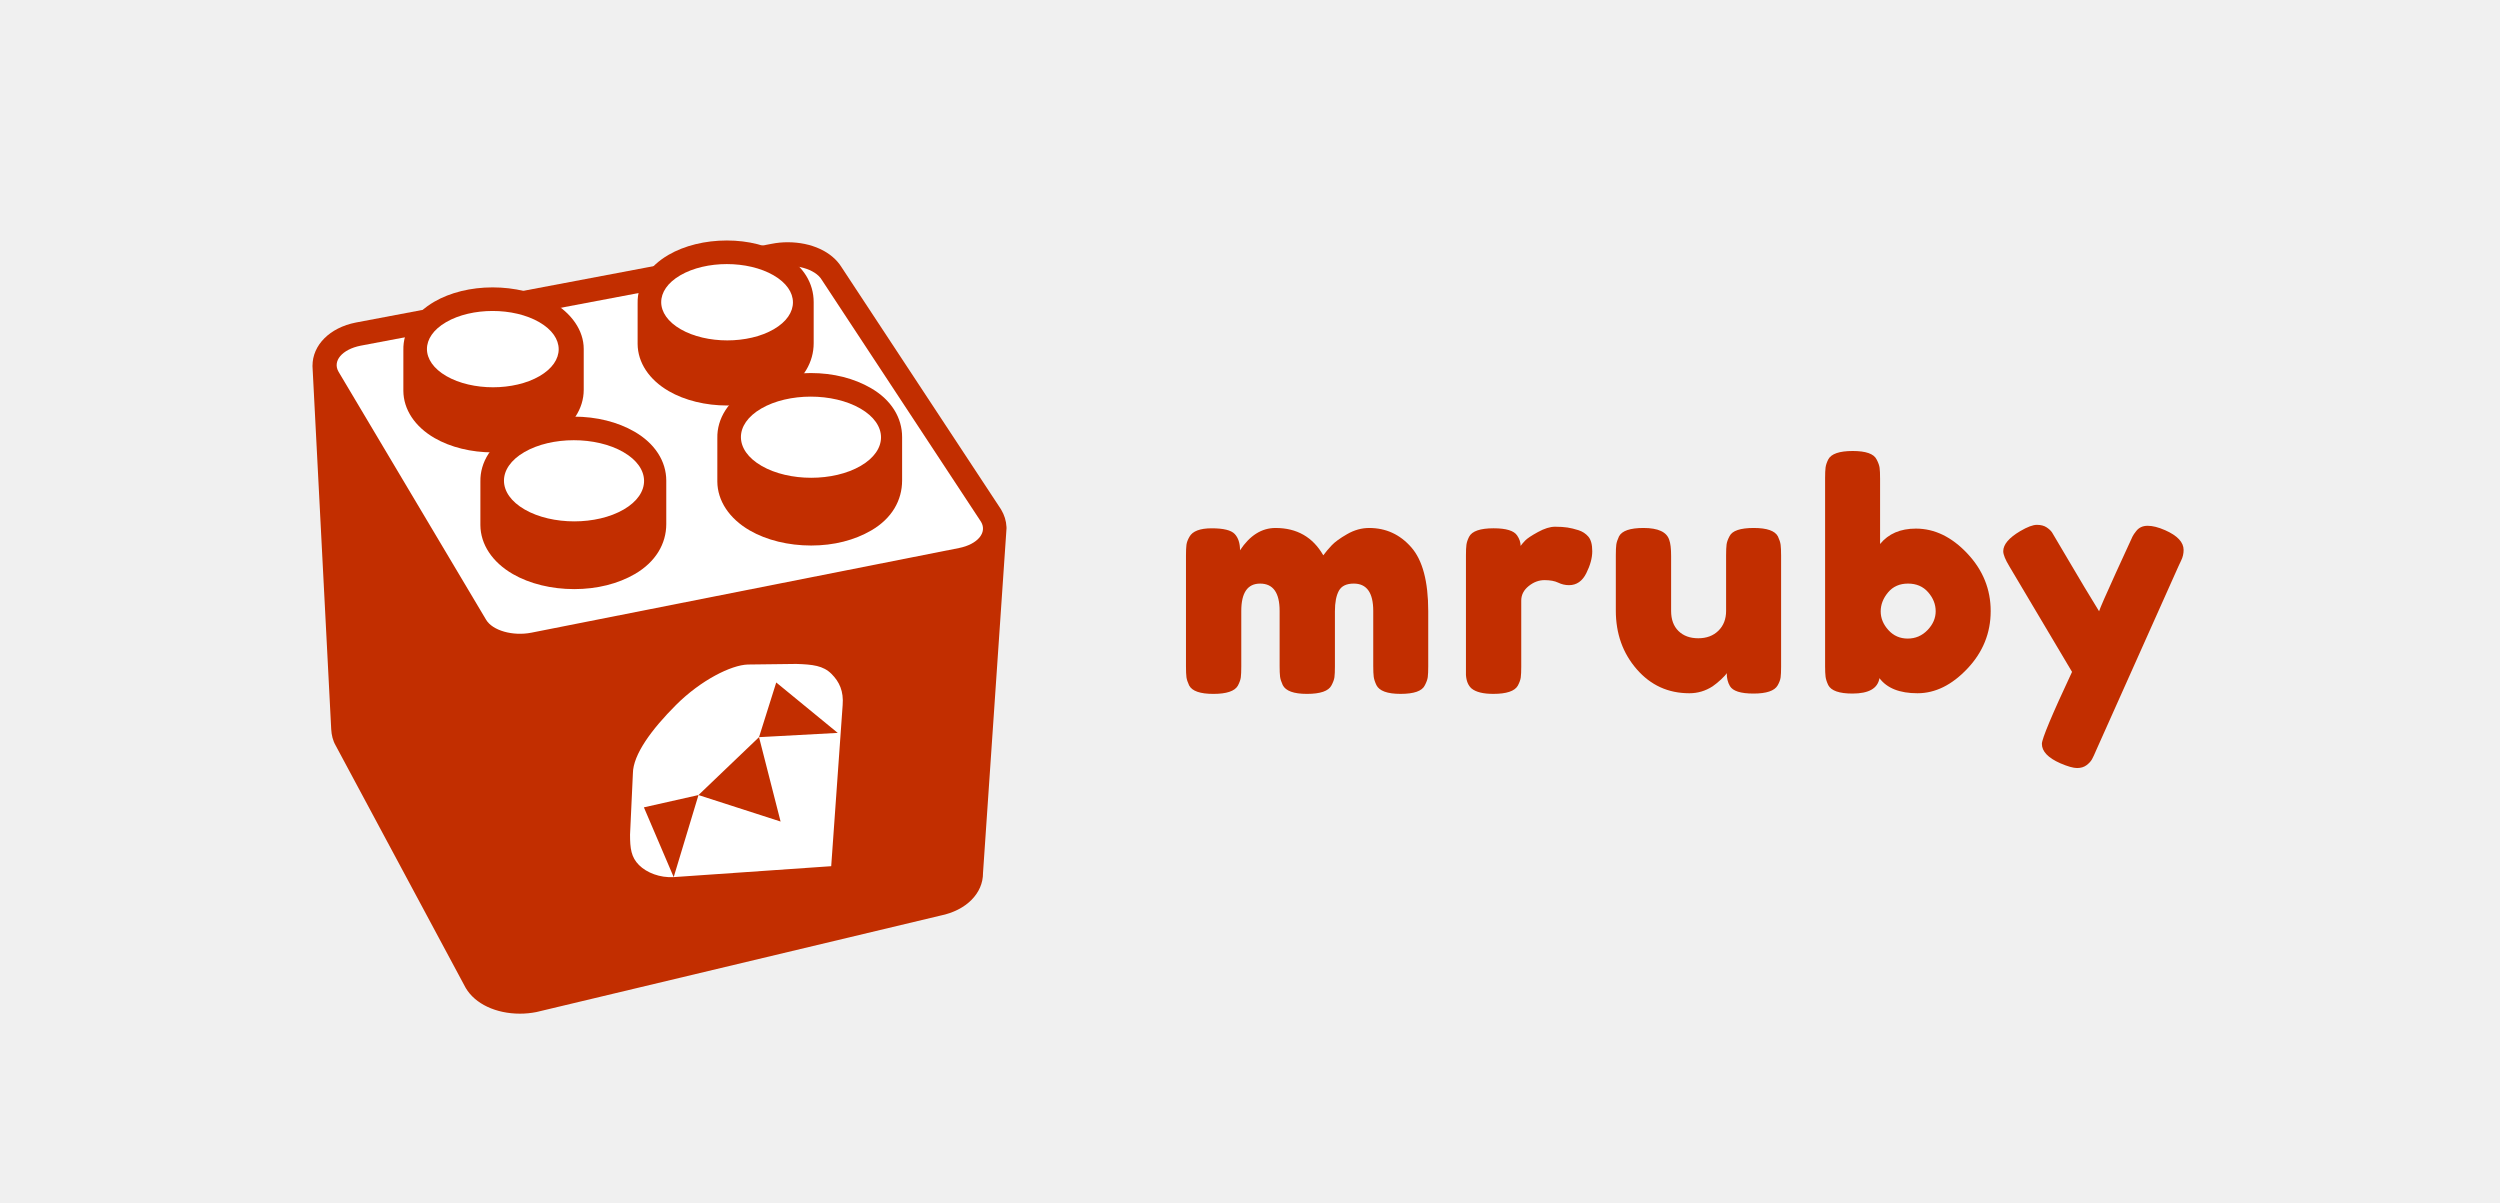
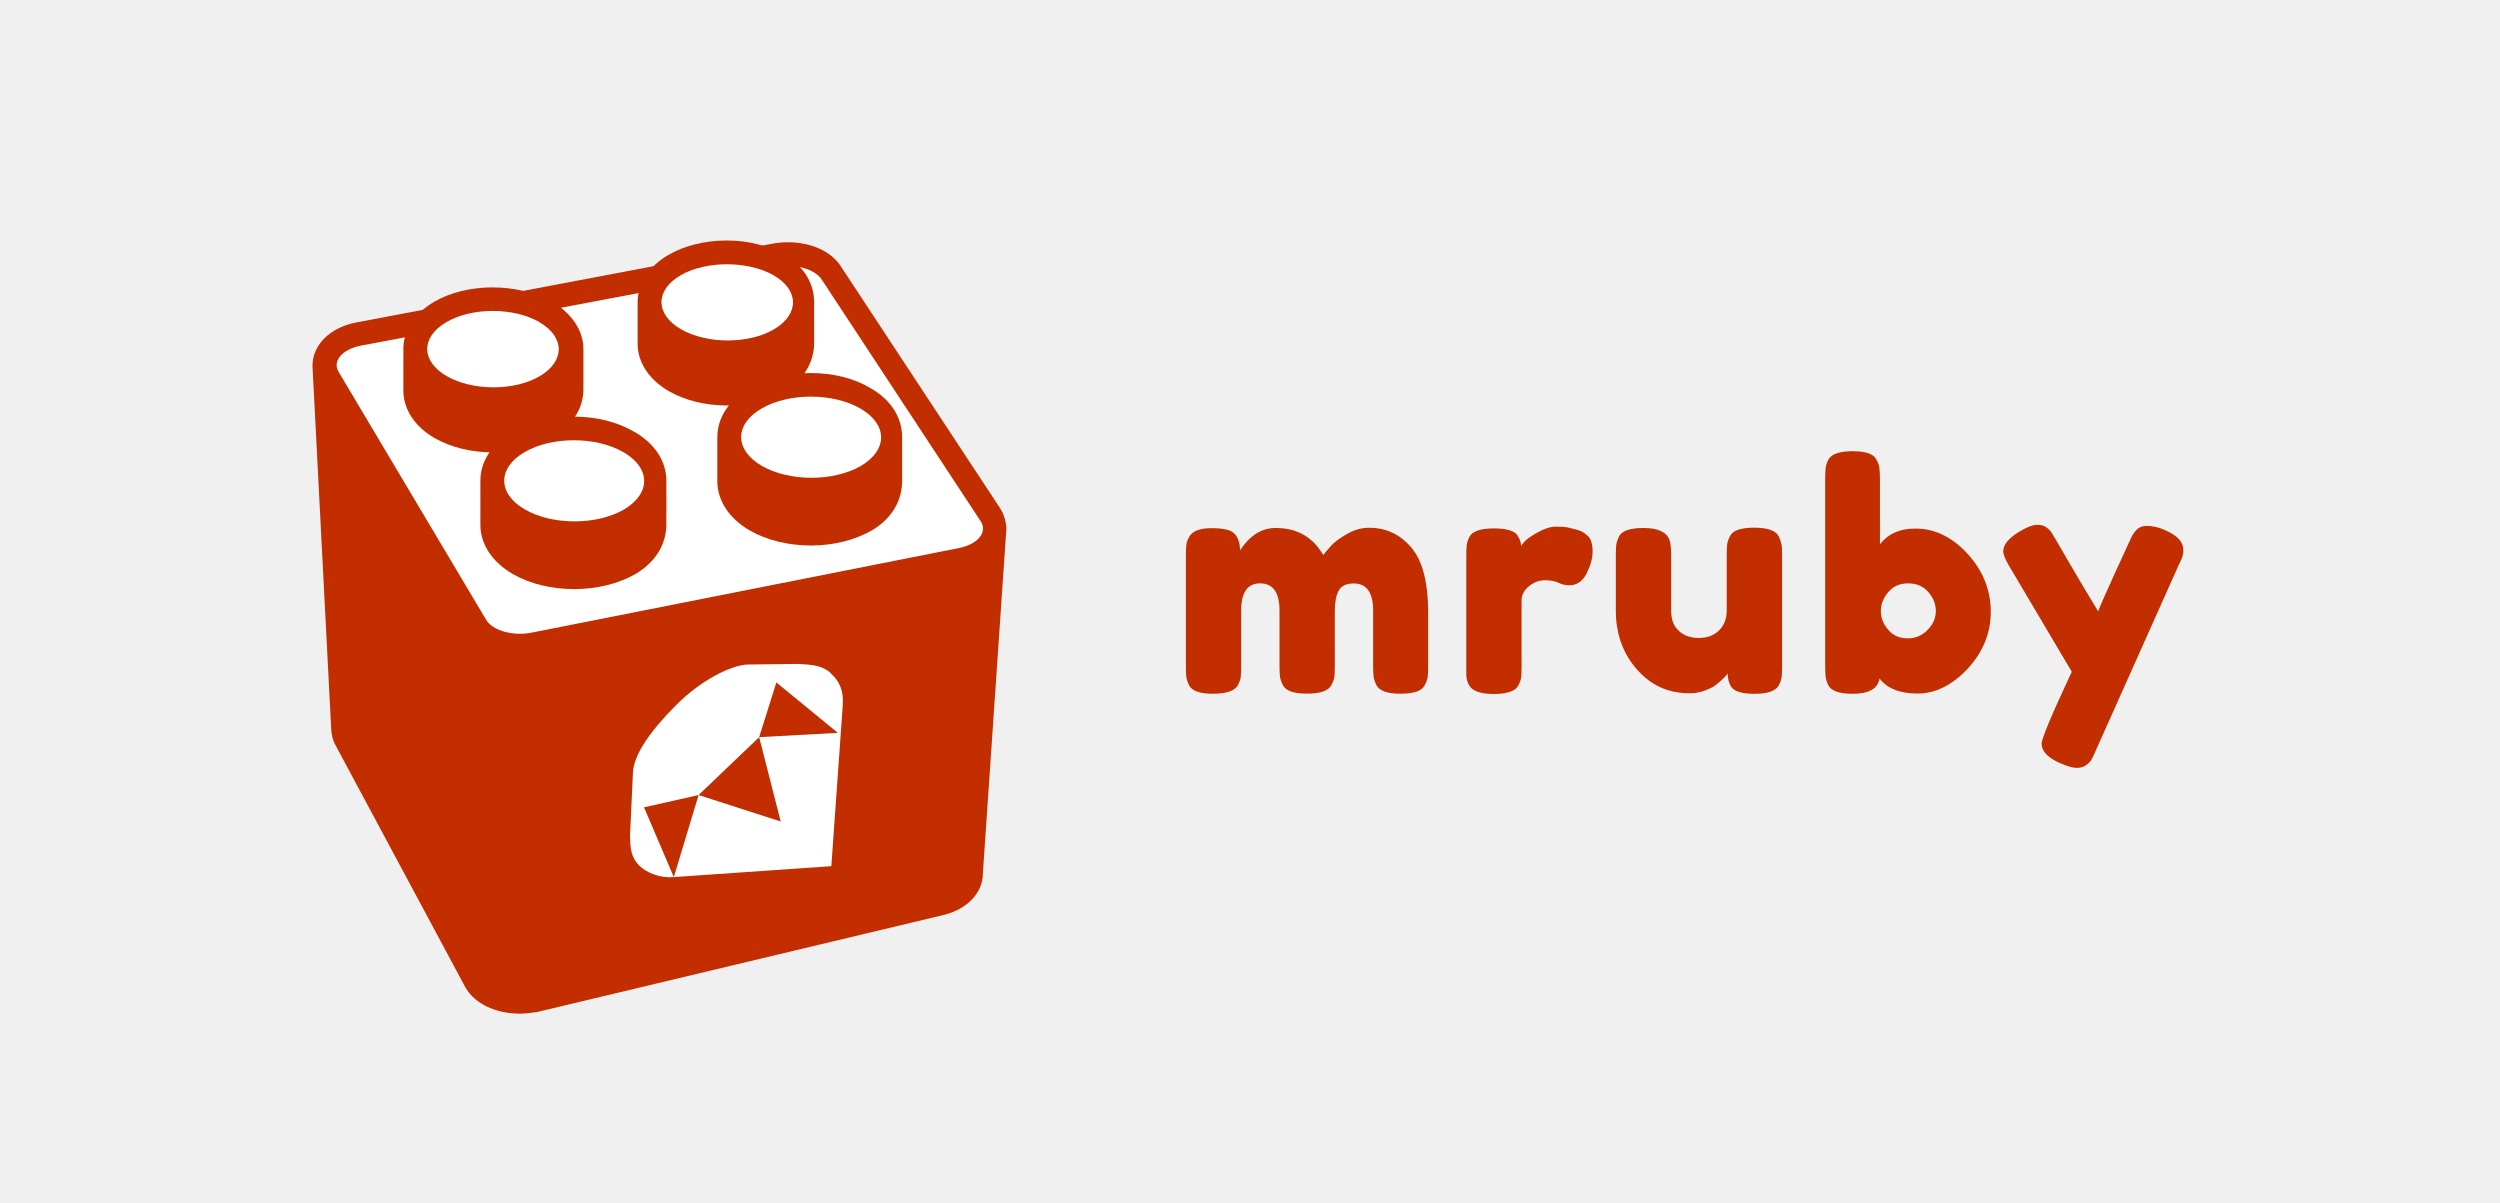
<svg xmlns="http://www.w3.org/2000/svg" version="1.1" x="0px" y="0px" width="424px" height="204px" viewBox="186 295 424 204" overflow="visible" enable-background="new 186 295 424 204" xml:space="preserve">
-   <defs>
- </defs>
+   <defs />
  <rect display="none" opacity="0.1" fill="#C22E00" width="800" height="600" />
-   <path fill="#C22E00" d="M274.184,466.918c-4.071,0-7.587-1.658-9.176-4.327l-0.088-0.155l-21.984-40.986  c-0.496-0.863-0.706-1.791-0.761-2.759L239,357.14v-0.105c0-3.508,2.912-6.455,7.349-7.333l70.573-13.361  c0.851-0.168,1.75-0.257,2.673-0.257c4.038,0,7.517,1.616,9.129,4.228l27.038,41.061l0.042,0.074  c0.541,0.906,0.841,1.878,0.892,2.889l0.012,0.238l-3.989,58.485c0.014,3.457-2.84,6.331-7.209,7.224l-68.52,16.357l-0.077,0.015  C276.025,466.829,275.107,466.918,274.184,466.918z" />
-   <path fill="#FFFFFF" d="M352.385,383.498c1.089,1.832-0.589,3.823-3.735,4.446L276.136,402.3c-3.158,0.625-6.602-0.354-7.691-2.185  l-25.018-42.049c-1.086-1.826,0.591-3.817,3.749-4.441l70.514-13.354c3.146-0.623,6.591,0.355,7.677,2.181L352.385,383.498z" />
-   <path fill="#C22E00" d="M309.346,363.774c-3.675,0-7.194-0.863-9.91-2.432c-3.347-1.933-5.278-4.854-5.296-8.017l0.002-6.919  c-0.07-3.226,1.835-6.204,5.236-8.181c2.705-1.572,6.22-2.438,9.899-2.438c3.675,0,6.952,0.863,9.668,2.432  c3.347,1.932,5.055,4.854,5.055,8.017v6.971c0,3.182-1.714,6.222-4.996,8.13C316.299,362.909,313.025,363.774,309.346,363.774z" />
-   <path fill="#FFFFFF" d="M317.187,341.685c4.375,2.526,4.399,6.626,0.052,9.152s-11.425,2.526-15.8,0  c-4.381-2.529-4.398-6.626-0.051-9.152C305.733,339.159,312.806,339.155,317.187,341.685z" />
-   <path fill="#C22E00" d="M269.615,371.726c-3.675,0-7.194-0.863-9.91-2.432c-3.347-1.933-5.278-4.854-5.296-8.016l0.002-6.92  c-0.07-3.225,1.834-6.203,5.236-8.18c2.705-1.572,6.221-2.438,9.9-2.438c3.675,0,7.317,0.863,10.033,2.432  c3.347,1.932,5.42,4.854,5.42,8.016v6.921c0,3.226-1.96,6.203-5.362,8.18C276.935,370.86,273.294,371.726,269.615,371.726z" />
-   <path fill="#FFFFFF" d="M277.457,349.637c4.375,2.526,4.399,6.625,0.052,9.151s-11.425,2.526-15.8,0  c-4.381-2.529-4.398-6.625-0.051-9.151C266.003,347.111,273.076,347.107,277.457,349.637z" />
-   <path fill="#C22E00" d="M323.576,387.521c-3.864,0-7.562-0.906-10.411-2.552c-3.479-2.009-5.486-5.035-5.506-8.305l0.002-7.361  c-0.073-3.336,1.906-6.423,5.442-8.478c2.837-1.648,6.531-2.557,10.399-2.557c3.864,0,7.352,0.906,10.201,2.552  c3.479,2.008,5.295,5.035,5.295,8.306v7.36c0,3.338-1.699,6.424-5.234,8.478C330.929,386.612,327.445,387.521,323.576,387.521z" />
-   <path fill="#FFFFFF" d="M331.915,364.284c4.653,2.687,4.678,7.046,0.056,9.732c-4.622,2.687-12.15,2.687-16.802,0  c-4.66-2.689-4.677-7.046-0.055-9.732C319.735,361.599,327.256,361.595,331.915,364.284z" />
-   <path fill="#C22E00" d="M283.389,394.913c-3.864,0-7.562-0.906-10.411-2.552c-3.479-2.009-5.486-5.036-5.505-8.306l0.002-7.36  c-0.074-3.336,1.906-6.423,5.442-8.478c2.837-1.648,6.531-2.557,10.399-2.557c3.864,0,7.445,0.906,10.295,2.552  c3.479,2.008,5.389,5.035,5.389,8.306v7.36c0,3.338-1.792,6.424-5.328,8.478C290.835,394.005,287.258,394.913,283.389,394.913z" />
-   <path fill="#FFFFFF" d="M291.728,371.677c4.653,2.687,4.678,7.046,0.056,9.732c-4.622,2.687-12.15,2.687-16.802,0  c-4.66-2.689-4.677-7.046-0.055-9.732C279.548,368.991,287.069,368.987,291.728,371.677z" />
-   <path fill="#FFFFFF" d="M327.021,409.292c-1.402-1.402-3.186-1.604-5.979-1.689l-8.218,0.1c-2.804,0.085-7.965,2.652-12.171,6.859  c-4.144,4.143-7.285,8.415-7.313,11.588l-0.484,10.397c0,2.347,0.185,3.832,1.519,5.166c1.313,1.313,3.56,2.18,5.86,2.045  l0.022-0.002l-5.053-11.83l9.258-2.086l10.269-9.819l2.92-9.273l10.429,8.552l-13.349,0.722l3.657,14.312l-13.926-4.492  l-4.203,13.916l26.714-1.851l1.94-27.309l0,0C329.105,412.231,328.364,410.634,327.021,409.292z" />
-   <path fill="#C22E00" d="M396.308,388.328c1.669-2.521,3.677-3.783,6.022-3.783c3.623,0,6.322,1.545,8.1,4.637  c0.391-0.533,0.861-1.094,1.412-1.68s1.43-1.225,2.639-1.918c1.207-0.693,2.451-1.039,3.73-1.039c2.842,0,5.223,1.092,7.141,3.277  s2.877,5.801,2.877,10.844v9.326c0,0.818-0.025,1.432-0.08,1.84c-0.053,0.408-0.221,0.879-0.506,1.412  c-0.461,0.959-1.83,1.438-4.104,1.438c-2.238,0-3.605-0.496-4.104-1.492c-0.248-0.533-0.398-1.002-0.453-1.412  c-0.053-0.408-0.08-1.02-0.08-1.838v-9.326c0-3.09-1.102-4.637-3.303-4.637c-1.244,0-2.088,0.41-2.531,1.227  c-0.445,0.816-0.666,1.971-0.666,3.463v9.326c0,0.854-0.027,1.475-0.08,1.865c-0.055,0.393-0.223,0.854-0.506,1.387  c-0.498,0.959-1.885,1.438-4.158,1.438c-2.238,0-3.605-0.496-4.104-1.492c-0.248-0.533-0.398-1.002-0.453-1.412  c-0.053-0.408-0.078-1.02-0.078-1.838v-9.326c0-3.09-1.102-4.637-3.305-4.637c-2.132,0-3.197,1.547-3.197,4.637v9.432  c0,0.818-0.026,1.432-0.08,1.84c-0.053,0.408-0.222,0.879-0.506,1.412c-0.533,0.924-1.919,1.385-4.157,1.385  s-3.605-0.479-4.104-1.438c-0.248-0.533-0.399-0.994-0.452-1.387c-0.054-0.391-0.08-1.012-0.08-1.865v-18.758  c0-0.816,0.026-1.43,0.08-1.838c0.053-0.408,0.221-0.861,0.506-1.359c0.533-0.959,1.794-1.439,3.784-1.439  c1.989,0,3.285,0.32,3.89,0.959C396.005,386.197,396.308,387.121,396.308,388.328z" />
-   <path fill="#C22E00" d="M453.703,384.918c0.674,0.213,1.232,0.578,1.678,1.092c0.443,0.516,0.666,1.342,0.666,2.479  s-0.338,2.381-1.012,3.73c-0.676,1.35-1.652,2.025-2.932,2.025c-0.639,0-1.252-0.143-1.838-0.428  c-0.586-0.283-1.359-0.426-2.318-0.426s-1.857,0.338-2.691,1.014c-0.836,0.674-1.252,1.492-1.252,2.451v11.189  c0,0.818-0.027,1.432-0.08,1.84s-0.223,0.879-0.506,1.412c-0.533,0.924-1.92,1.385-4.158,1.385c-1.705,0-2.93-0.301-3.676-0.906  c-0.568-0.496-0.889-1.26-0.959-2.291c0-0.354,0-0.869,0-1.545v-18.705c0-0.816,0.025-1.43,0.08-1.838  c0.053-0.408,0.203-0.861,0.451-1.359c0.498-0.959,1.883-1.439,4.158-1.439c2.131,0,3.463,0.408,3.996,1.227  c0.391,0.568,0.586,1.154,0.586,1.758c0.178-0.248,0.436-0.551,0.773-0.906c0.338-0.354,1.057-0.834,2.158-1.438  c1.1-0.605,2.068-0.906,2.904-0.906c0.834,0,1.535,0.045,2.105,0.133C452.404,384.555,453.027,384.705,453.703,384.918z" />
-   <path fill="#C22E00" d="M472.514,412.576c-3.59,0-6.564-1.359-8.926-4.078c-2.363-2.717-3.545-6.029-3.545-9.938v-9.326  c0-0.854,0.027-1.475,0.08-1.865s0.205-0.854,0.453-1.385c0.498-0.961,1.883-1.439,4.156-1.439c2.486,0,3.943,0.676,4.371,2.025  c0.213,0.568,0.318,1.475,0.318,2.717v9.326c0,1.457,0.418,2.594,1.252,3.41c0.836,0.818,1.955,1.227,3.357,1.227  c1.404,0,2.541-0.426,3.412-1.279c0.869-0.854,1.305-1.973,1.305-3.357v-9.432c0-0.818,0.027-1.43,0.08-1.84  c0.053-0.408,0.221-0.879,0.506-1.412c0.461-0.924,1.83-1.385,4.104-1.385c2.238,0,3.605,0.479,4.104,1.439  c0.248,0.531,0.4,1.004,0.453,1.412s0.08,1.021,0.08,1.838V408.1c0,0.781-0.027,1.377-0.08,1.785s-0.223,0.861-0.506,1.359  c-0.533,0.924-1.9,1.385-4.104,1.385c-2.168,0-3.5-0.426-3.996-1.279c-0.355-0.604-0.533-1.332-0.533-2.186  c-0.143,0.25-0.463,0.605-0.959,1.066c-0.498,0.463-0.979,0.854-1.439,1.172C475.248,412.186,473.934,412.576,472.514,412.576z" />
-   <path fill="#C22E00" d="M510.936,384.65c3.162,0,6.066,1.404,8.713,4.211s3.971,6.066,3.971,9.779s-1.314,6.963-3.943,9.752  c-2.631,2.789-5.455,4.184-8.475,4.184s-5.168-0.854-6.447-2.559c-0.285,1.74-1.812,2.611-4.584,2.611  c-2.238,0-3.605-0.48-4.104-1.439c-0.248-0.533-0.398-1.002-0.451-1.412c-0.055-0.408-0.08-1.02-0.08-1.838v-31.814  c0-0.816,0.025-1.43,0.08-1.839c0.053-0.408,0.203-0.86,0.451-1.358c0.498-0.96,1.883-1.439,4.158-1.439  c2.238,0,3.588,0.479,4.049,1.439c0.285,0.532,0.453,1.004,0.508,1.412c0.053,0.408,0.08,1.021,0.08,1.838v11.084  C506.281,385.521,508.307,384.65,510.936,384.65z M506.273,401.863c0.869,0.961,1.961,1.439,3.277,1.439  c1.312,0,2.432-0.479,3.357-1.439c0.922-0.959,1.385-2.023,1.385-3.197c0-1.172-0.426-2.246-1.279-3.223  c-0.852-0.977-1.99-1.467-3.41-1.467c-1.422,0-2.551,0.498-3.385,1.492c-0.834,0.996-1.252,2.07-1.252,3.225  S505.402,400.904,506.273,401.863z" />
-   <path fill="#C22E00" d="M553.195,384.918c2.096,0.924,3.145,2.043,3.145,3.357c0,0.639-0.143,1.244-0.428,1.811  c-0.285,0.57-0.426,0.871-0.426,0.906l-13.963,31.229c-0.283,0.676-0.523,1.189-0.719,1.547c-0.195,0.354-0.506,0.691-0.932,1.012  c-0.428,0.32-0.961,0.479-1.6,0.479s-1.582-0.266-2.824-0.799c-2.098-0.924-3.145-2.025-3.145-3.303  c0-0.854,1.705-4.922,5.115-12.205L526.816,391.1c-0.711-1.172-1.066-2.043-1.066-2.611c0-1.137,0.959-2.273,2.877-3.41  c1.209-0.711,2.15-1.066,2.826-1.066c0.674,0,1.225,0.143,1.65,0.426c0.428,0.285,0.738,0.578,0.934,0.879  c0.195,0.303,1.172,1.955,2.93,4.957c1.76,3.002,3.438,5.801,5.037,8.393c0.178-0.566,1.137-2.762,2.877-6.58  c1.74-3.82,2.674-5.854,2.799-6.102c0.123-0.25,0.328-0.551,0.613-0.906c0.461-0.604,1.109-0.906,1.943-0.906  C551.072,384.172,552.057,384.42,553.195,384.918z" />
+   <path fill="#C22E00" d="M274.184 466.918c-4.071 0-7.587-1.658-9.176-4.327l-0.088-0.155l-21.984-40.986 c-0.496-0.863-0.706-1.791-0.761-2.759L239 357.14v-0.105c0-3.508 2.912-6.455 7.349-7.333l70.573-13.361 c0.851-0.168 1.75-0.257 2.673-0.257c4.038 0 7.5 1.6 9.1 4.228l27.038 41.061l0.042 0.1 c0.541 0.9 0.8 1.9 0.9 2.889l0.012 0.238l-3.989 58.485c0.014 3.457-2.84 6.331-7.209 7.224l-68.52 16.357l-0.077 0 C276.025 466.8 275.1 466.9 274.2 466.918z" />
+   <path fill="#FFFFFF" d="M352.385 383.498c1.089 1.832-0.589 3.823-3.735 4.446L276.136 402.3c-3.158 0.625-6.602-0.354-7.691-2.185 l-25.018-42.049c-1.086-1.826 0.591-3.817 3.749-4.441l70.514-13.354c3.146-0.623 6.6 0.4 7.7 2.181L352.385 383.498z" />
+   <path fill="#C22E00" d="M309.346 363.774c-3.675 0-7.194-0.863-9.91-2.432c-3.347-1.933-5.278-4.854-5.296-8.017l0.002-6.919 c-0.07-3.226 1.835-6.204 5.236-8.181c2.705-1.572 6.22-2.438 9.899-2.438c3.675 0 7 0.9 9.7 2.4 c3.347 1.9 5.1 4.9 5.1 8.017v6.971c0 3.182-1.714 6.222-4.996 8.13C316.299 362.9 313 363.8 309.3 363.774z" />
+   <path fill="#FFFFFF" d="M317.187 341.685c4.375 2.5 4.4 6.6 0.1 9.152s-11.425 2.526-15.8 0 c-4.381-2.529-4.398-6.626-0.051-9.152C305.733 339.2 312.8 339.2 317.2 341.685z" />
+   <path fill="#C22E00" d="M269.615 371.726c-3.675 0-7.194-0.863-9.91-2.432c-3.347-1.933-5.278-4.854-5.296-8.016l0.002-6.92 c-0.07-3.225 1.834-6.203 5.236-8.18c2.705-1.572 6.221-2.438 9.9-2.438c3.675 0 7.3 0.9 10 2.4 c3.347 1.9 5.4 4.9 5.4 8.016v6.921c0 3.226-1.96 6.203-5.362 8.18C276.935 370.9 273.3 371.7 269.6 371.726z" />
+   <path fill="#FFFFFF" d="M277.457 349.637c4.375 2.5 4.4 6.6 0.1 9.151s-11.425 2.526-15.8 0 c-4.381-2.529-4.398-6.625-0.051-9.151C266.003 347.1 273.1 347.1 277.5 349.637z" />
+   <path fill="#C22E00" d="M323.576 387.521c-3.864 0-7.562-0.906-10.411-2.552c-3.479-2.009-5.486-5.035-5.506-8.305l0.002-7.361 c-0.073-3.336 1.906-6.423 5.442-8.478c2.837-1.648 6.531-2.557 10.399-2.557c3.864 0 7.4 0.9 10.2 2.6 c3.479 2 5.3 5 5.3 8.306v7.36c0 3.338-1.699 6.424-5.234 8.478C330.929 386.6 327.4 387.5 323.6 387.521z" />
+   <path fill="#FFFFFF" d="M331.915 364.284c4.653 2.7 4.7 7 0.1 9.732c-4.622 2.687-12.15 2.687-16.802 0 c-4.66-2.689-4.677-7.046-0.055-9.732C319.735 361.6 327.3 361.6 331.9 364.284z" />
+   <path fill="#C22E00" d="M283.389 394.913c-3.864 0-7.562-0.906-10.411-2.552c-3.479-2.009-5.486-5.036-5.505-8.306l0.002-7.36 c-0.074-3.336 1.906-6.423 5.442-8.478c2.837-1.648 6.531-2.557 10.399-2.557c3.864 0 7.4 0.9 10.3 2.6 c3.479 2 5.4 5 5.4 8.306v7.36c0 3.338-1.792 6.424-5.328 8.478C290.835 394 287.3 394.9 283.4 394.913z" />
+   <path fill="#FFFFFF" d="M291.728 371.677c4.653 2.7 4.7 7 0.1 9.732c-4.622 2.687-12.15 2.687-16.802 0 c-4.66-2.689-4.677-7.046-0.055-9.732C279.548 369 287.1 369 291.7 371.677z" />
+   <path fill="#FFFFFF" d="M327.021 409.292c-1.402-1.402-3.186-1.604-5.979-1.689l-8.218 0.1c-2.804 0.085-7.965 2.652-12.171 6.9 c-4.144 4.143-7.285 8.415-7.313 11.588l-0.484 10.397c0 2.3 0.2 3.8 1.5 5.166c1.313 1.3 3.6 2.2 5.9 2 l0.022-0.002l-5.053-11.83l9.258-2.086l10.269-9.819l2.92-9.273l10.429 8.552l-13.349 0.722l3.657 14.312l-13.926-4.492 l-4.203 13.916l26.714-1.851l1.94-27.309l0 0C329.105 412.2 328.4 410.6 327 409.292z" />
+   <path fill="#C22E00" d="M396.308 388.328c1.669-2.521 3.677-3.783 6.022-3.783c3.623 0 6.3 1.5 8.1 4.6 c0.391-0.533 0.861-1.094 1.412-1.68s1.43-1.225 2.639-1.918c1.207-0.693 2.451-1.039 3.73-1.039c2.842 0 5.2 1.1 7.1 3.3 s2.877 5.8 2.9 10.844v9.326c0 0.818-0.025 1.432-0.08 1.84c-0.053 0.408-0.221 0.879-0.506 1.4 c-0.461 0.959-1.83 1.438-4.104 1.438c-2.238 0-3.605-0.496-4.104-1.492c-0.248-0.533-0.398-1.002-0.453-1.412 c-0.053-0.408-0.08-1.02-0.08-1.838v-9.326c0-3.09-1.102-4.637-3.303-4.637c-1.244 0-2.088 0.41-2.531 1.2 c-0.445 0.816-0.666 1.971-0.666 3.463v9.326c0 0.854-0.027 1.475-0.08 1.865c-0.055 0.393-0.223 0.854-0.506 1.4 c-0.498 0.959-1.885 1.438-4.158 1.438c-2.238 0-3.605-0.496-4.104-1.492c-0.248-0.533-0.398-1.002-0.453-1.412 c-0.053-0.408-0.078-1.02-0.078-1.838v-9.326c0-3.09-1.102-4.637-3.305-4.637c-2.132 0-3.197 1.547-3.197 4.637v9.432 c0 0.818-0.026 1.432-0.08 1.84c-0.053 0.408-0.222 0.879-0.506 1.412c-0.533 0.924-1.919 1.385-4.157 1.4 s-3.605-0.479-4.104-1.438c-0.248-0.533-0.399-0.994-0.452-1.387c-0.054-0.391-0.08-1.012-0.08-1.865v-18.758 c0-0.816 0.026-1.43 0.08-1.838c0.053-0.408 0.221-0.861 0.506-1.359c0.533-0.959 1.794-1.439 3.784-1.439 c1.989 0 3.3 0.3 3.9 0.959C396.005 386.2 396.3 387.1 396.3 388.328z" />
+   <path fill="#C22E00" d="M453.703 384.918c0.674 0.2 1.2 0.6 1.7 1.092c0.443 0.5 0.7 1.3 0.7 2.5 s-0.338 2.381-1.012 3.73c-0.676 1.35-1.652 2.025-2.932 2.025c-0.639 0-1.252-0.143-1.838-0.428 c-0.586-0.283-1.359-0.426-2.318-0.426s-1.857 0.338-2.691 1.014c-0.836 0.674-1.252 1.492-1.252 2.451v11.189 c0 0.818-0.027 1.432-0.08 1.84s-0.223 0.879-0.506 1.412c-0.533 0.924-1.92 1.385-4.158 1.385c-1.705 0-2.93-0.301-3.676-0.906 c-0.568-0.496-0.889-1.26-0.959-2.291c0-0.354 0-0.869 0-1.545v-18.705c0-0.816 0.025-1.43 0.08-1.838 c0.053-0.408 0.203-0.861 0.451-1.359c0.498-0.959 1.883-1.439 4.158-1.439c2.131 0 3.5 0.4 4 1.2 c0.391 0.6 0.6 1.2 0.6 1.758c0.178-0.248 0.436-0.551 0.773-0.906c0.338-0.354 1.057-0.834 2.158-1.438 c1.1-0.605 2.068-0.906 2.904-0.906c0.834 0 1.5 0 2.1 0.133C452.404 384.6 453 384.7 453.7 384.918z" />
+   <path fill="#C22E00" d="M472.514 412.576c-3.59 0-6.564-1.359-8.926-4.078c-2.363-2.717-3.545-6.029-3.545-9.938v-9.326 c0-0.854 0.027-1.475 0.08-1.865s0.205-0.854 0.453-1.385c0.498-0.961 1.883-1.439 4.156-1.439c2.486 0 3.9 0.7 4.4 2 c0.213 0.6 0.3 1.5 0.3 2.717v9.326c0 1.5 0.4 2.6 1.3 3.41c0.836 0.8 2 1.2 3.4 1.2 c1.404 0 2.541-0.426 3.412-1.279c0.869-0.854 1.305-1.973 1.305-3.357v-9.432c0-0.818 0.027-1.43 0.08-1.84 c0.053-0.408 0.221-0.879 0.506-1.412c0.461-0.924 1.83-1.385 4.104-1.385c2.238 0 3.6 0.5 4.1 1.4 c0.248 0.5 0.4 1 0.5 1.412s0.08 1 0.1 1.838V408.1c0 0.781-0.027 1.377-0.08 1.785s-0.223 0.861-0.506 1.4 c-0.533 0.924-1.9 1.385-4.104 1.385c-2.168 0-3.5-0.426-3.996-1.279c-0.355-0.604-0.533-1.332-0.533-2.186 c-0.143 0.25-0.463 0.605-0.959 1.066c-0.498 0.463-0.979 0.854-1.439 1.172C475.248 412.2 473.9 412.6 472.5 412.576z" />
+   <path fill="#C22E00" d="M510.936 384.65c3.162 0 6.1 1.4 8.7 4.211s3.971 6.1 4 9.779s-1.314 6.963-3.943 9.8 c-2.631 2.789-5.455 4.184-8.475 4.184s-5.168-0.854-6.447-2.559c-0.285 1.74-1.812 2.611-4.584 2.6 c-2.238 0-3.605-0.48-4.104-1.439c-0.248-0.533-0.398-1.002-0.451-1.412c-0.055-0.408-0.08-1.02-0.08-1.838v-31.814 c0-0.816 0.025-1.43 0.08-1.839c0.053-0.408 0.203-0.86 0.451-1.358c0.498-0.96 1.883-1.439 4.158-1.439 c2.238 0 3.6 0.5 4 1.439c0.285 0.5 0.5 1 0.5 1.412c0.053 0.4 0.1 1 0.1 1.838v11.084 C506.281 385.5 508.3 384.6 510.9 384.65z M506.273 401.863c0.869 1 2 1.4 3.3 1.4 c1.312 0 2.432-0.479 3.357-1.439c0.922-0.959 1.385-2.023 1.385-3.197c0-1.172-0.426-2.246-1.279-3.223 c-0.852-0.977-1.99-1.467-3.41-1.467c-1.422 0-2.551 0.498-3.385 1.492c-0.834 0.996-1.252 2.07-1.252 3.2 S505.402 400.9 506.3 401.863z" />
+   <path fill="#C22E00" d="M553.195 384.918c2.096 0.9 3.1 2 3.1 3.357c0 0.639-0.143 1.244-0.428 1.8 c-0.285 0.57-0.426 0.871-0.426 0.906l-13.963 31.229c-0.283 0.676-0.523 1.189-0.719 1.547c-0.195 0.354-0.506 0.691-0.932 1 c-0.428 0.32-0.961 0.479-1.6 0.479s-1.582-0.266-2.824-0.799c-2.098-0.924-3.145-2.025-3.145-3.303 c0-0.854 1.705-4.922 5.115-12.205L526.816 391.1c-0.711-1.172-1.066-2.043-1.066-2.611c0-1.137 0.959-2.273 2.877-3.41 c1.209-0.711 2.15-1.066 2.826-1.066c0.674 0 1.2 0.1 1.6 0.426c0.428 0.3 0.7 0.6 0.9 0.9 c0.195 0.3 1.2 2 2.9 4.957c1.76 3 3.4 5.8 5 8.393c0.178-0.566 1.137-2.762 2.877-6.58 c1.74-3.82 2.674-5.854 2.799-6.102c0.123-0.25 0.328-0.551 0.613-0.906c0.461-0.604 1.109-0.906 1.943-0.906 C551.072 384.2 552.1 384.4 553.2 384.918z" />
</svg>
